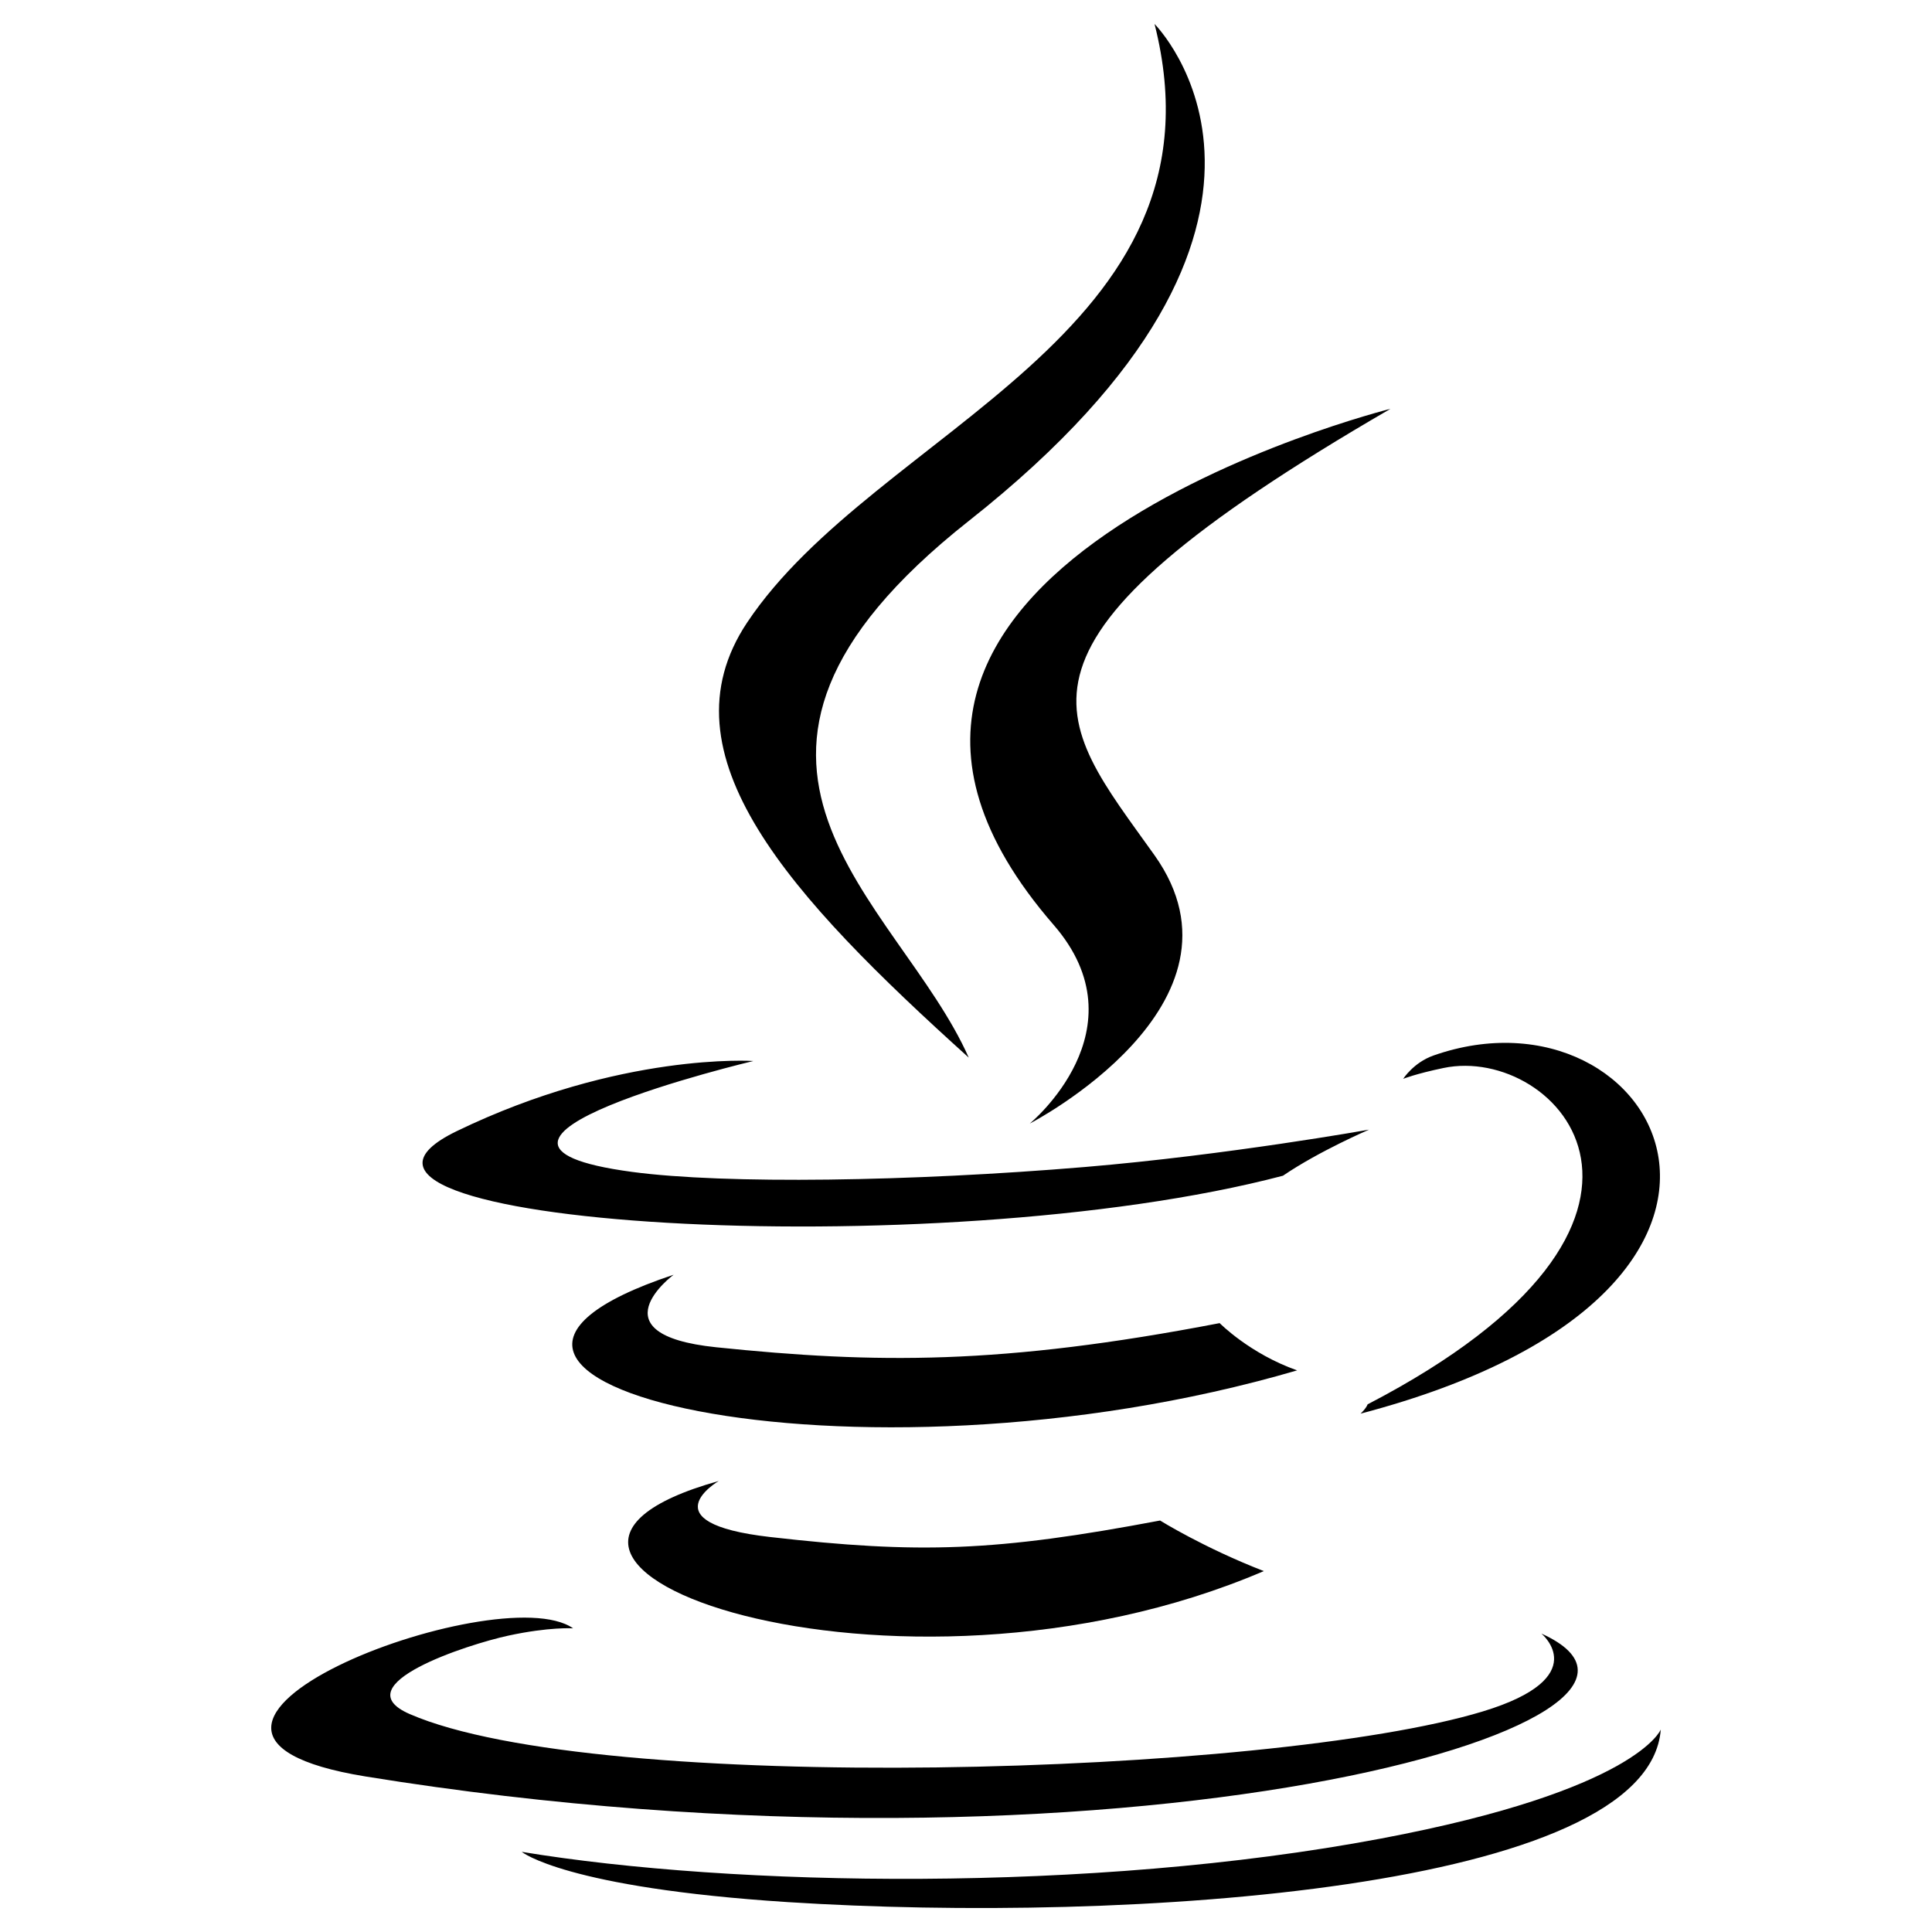
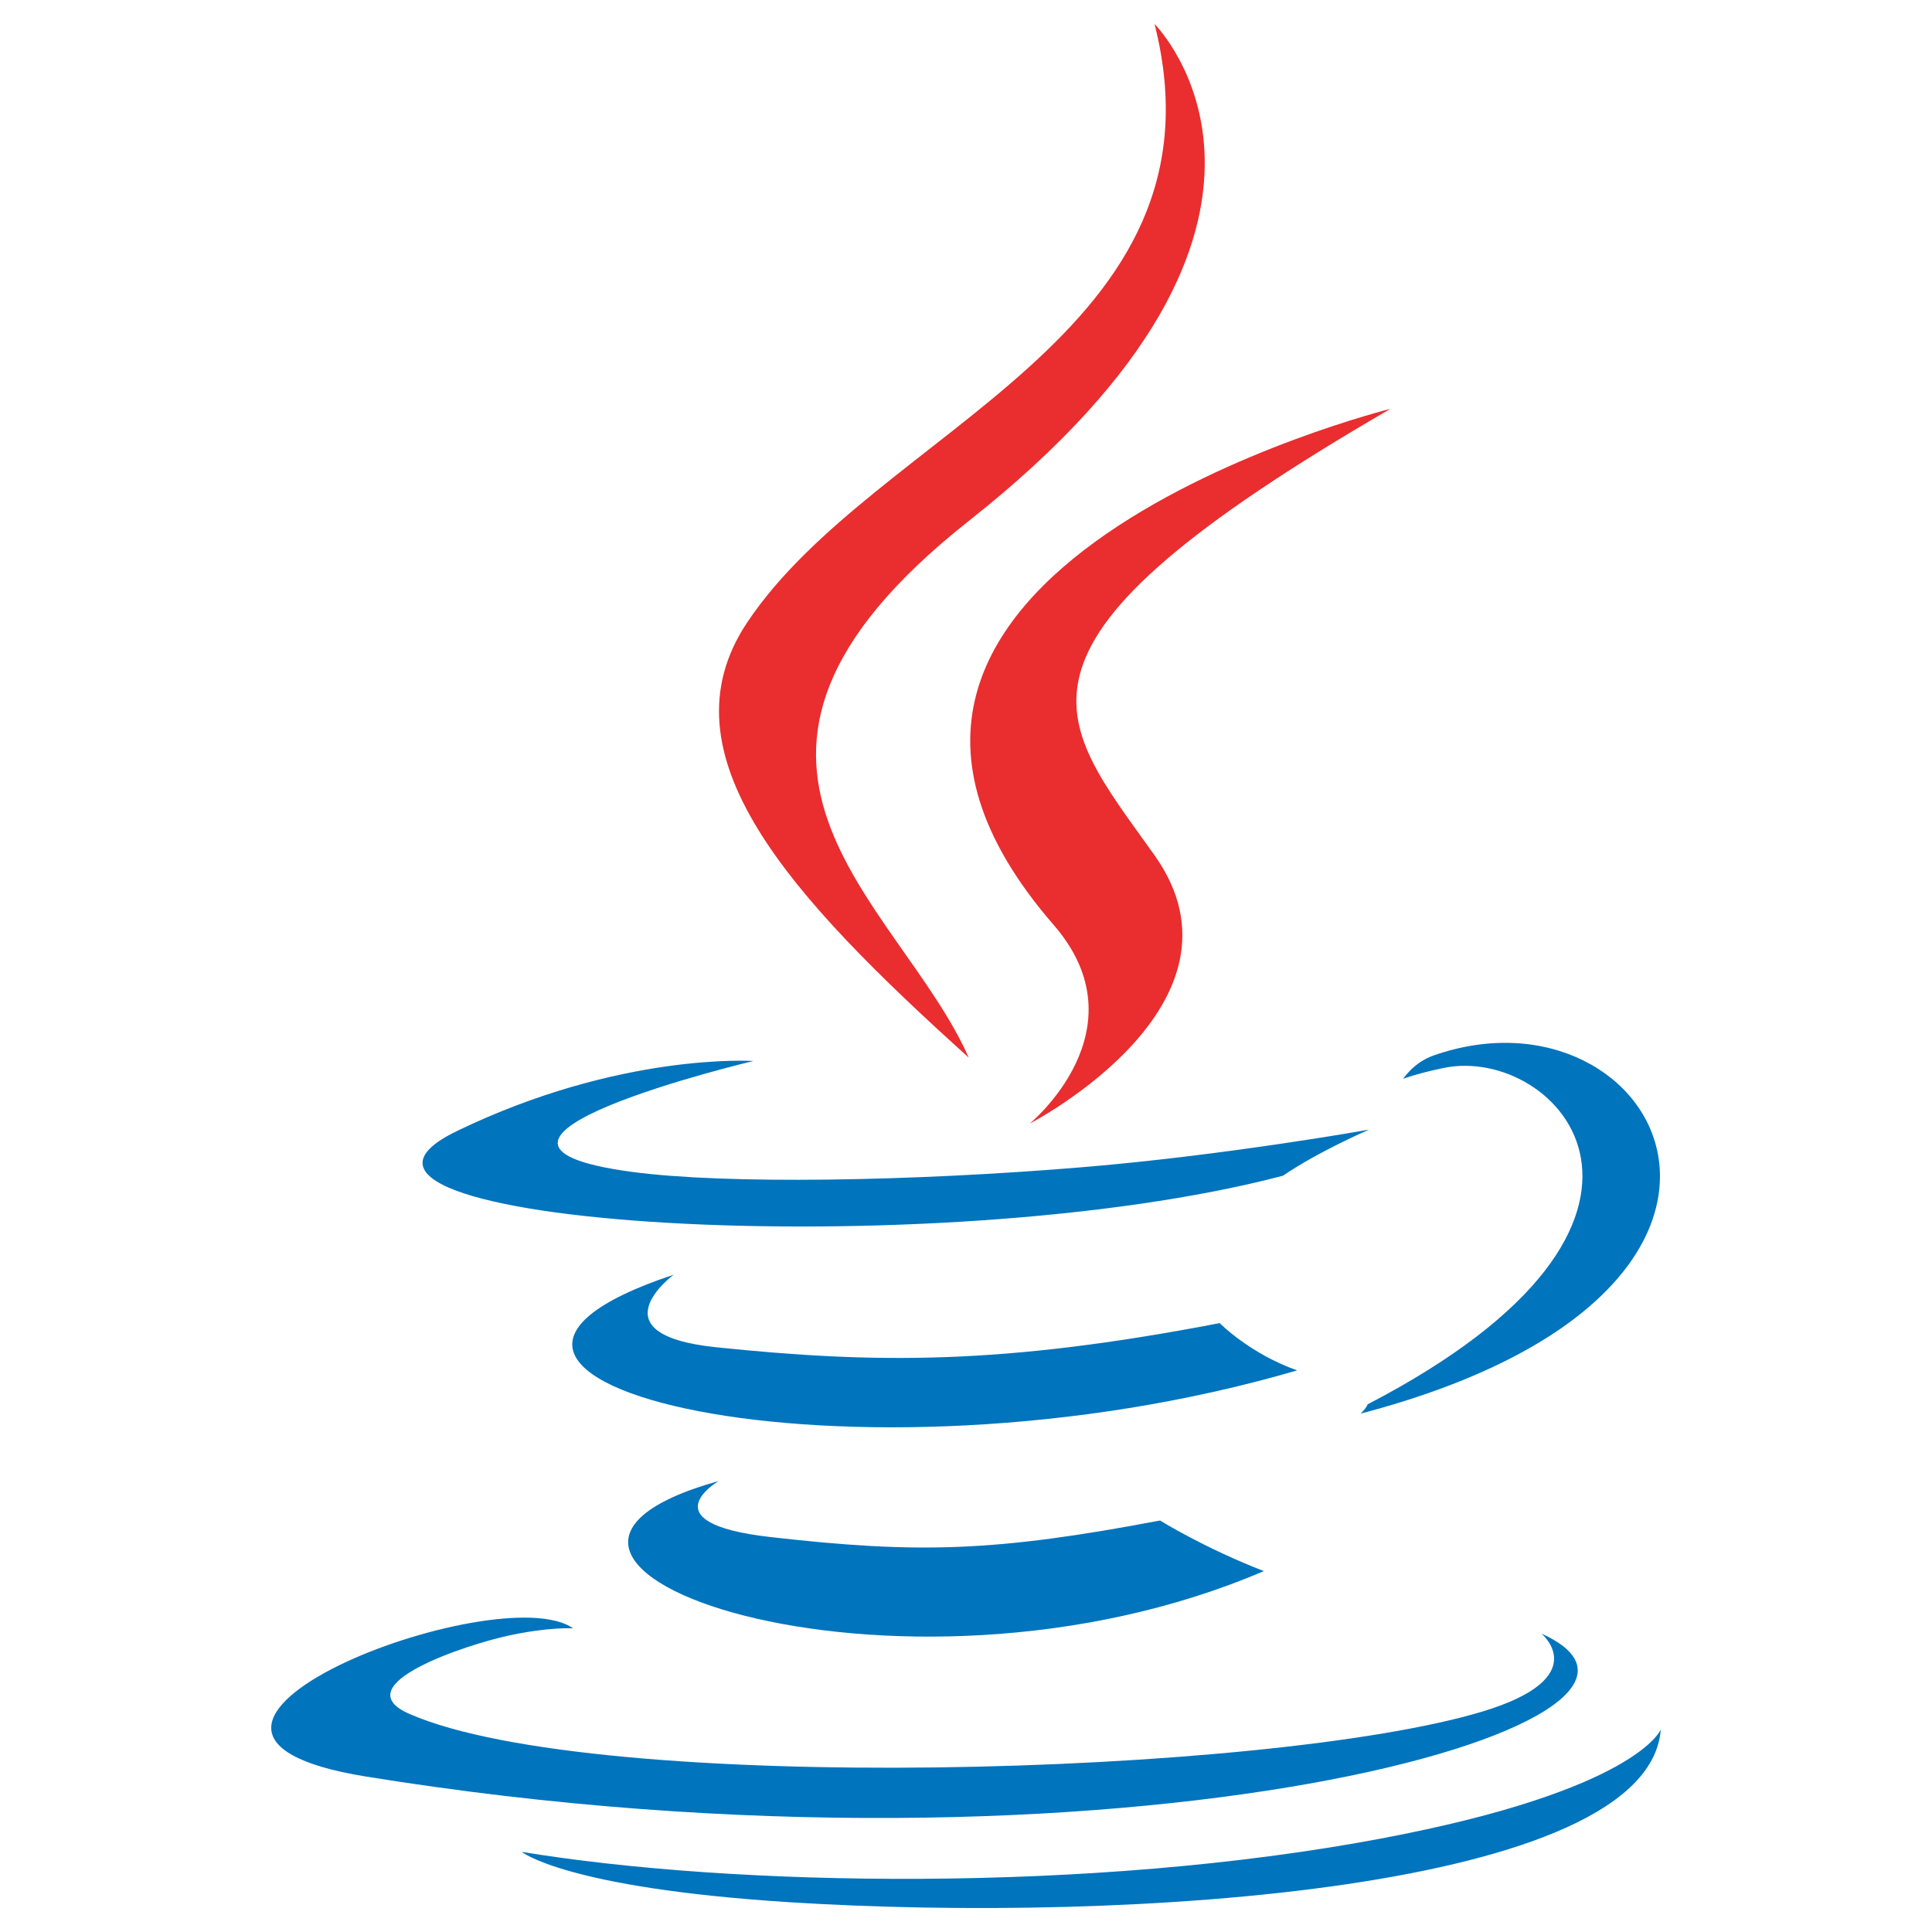
- <svg xmlns="http://www.w3.org/2000/svg" fill="currentColor" viewBox="0 0 128 128">
-   <path d="M47.617 98.12s-4.767 2.774 3.397 3.71c9.892 1.13 14.947.968 25.845-1.092 0 0 2.871 1.795 6.873 3.351-24.439 10.47-55.308-.607-36.115-5.969zm-2.988-13.665s-5.348 3.959 2.823 4.805c10.567 1.091 18.91 1.18 33.354-1.6 0 0 1.993 2.025 5.132 3.131-29.542 8.64-62.446.68-41.309-6.336z" />
-   <path d="M69.802 61.271c6.025 6.935-1.58 13.17-1.58 13.17s15.289-7.891 8.269-17.777c-6.559-9.215-11.587-13.792 15.635-29.58 0 .001-42.731 10.67-22.324 34.187z" />
-   <path d="M102.123 108.229s3.529 2.91-3.888 5.159c-14.102 4.272-58.706 5.56-71.094.171-4.451-1.938 3.899-4.625 6.526-5.192 2.739-.593 4.303-.485 4.303-.485-4.953-3.487-32.013 6.85-13.743 9.815 49.821 8.076 90.817-3.637 77.896-9.468zM49.912 70.294s-22.686 5.389-8.033 7.348c6.188.828 18.518.638 30.011-.326 9.39-.789 18.813-2.474 18.813-2.474s-3.308 1.419-5.704 3.053c-23.042 6.061-67.544 3.238-54.731-2.958 10.832-5.239 19.644-4.643 19.644-4.643zm40.697 22.747c23.421-12.167 12.591-23.86 5.032-22.285-1.848.385-2.677.72-2.677.72s.688-1.079 2-1.543c14.953-5.255 26.451 15.503-4.823 23.725 0-.002.359-.327.468-.617z" />
-   <path d="M76.491 1.587S89.459 14.563 64.188 34.51c-20.266 16.006-4.621 25.13-.007 35.559-11.831-10.673-20.509-20.07-14.688-28.815C58.041 28.42 81.722 22.195 76.491 1.587z" />
-   <path d="M52.214 126.021c22.476 1.437 57-.8 57.817-11.436 0 0-1.571 4.032-18.577 7.231-19.186 3.612-42.854 3.191-56.887.874 0 .001 2.875 2.381 17.647 3.331z" />
+ <svg xmlns="http://www.w3.org/2000/svg" viewBox="0 0 128 128">
+   <path fill="#0074BD" d="M47.617 98.12s-4.767 2.774 3.397 3.71c9.892 1.13 14.947.968 25.845-1.092 0 0 2.871 1.795 6.873 3.351-24.439 10.47-55.308-.607-36.115-5.969zm-2.988-13.665s-5.348 3.959 2.823 4.805c10.567 1.091 18.91 1.18 33.354-1.6 0 0 1.993 2.025 5.132 3.131-29.542 8.64-62.446.68-41.309-6.336z" />
+   <path fill="#EA2D2E" d="M69.802 61.271c6.025 6.935-1.58 13.17-1.58 13.17s15.289-7.891 8.269-17.777c-6.559-9.215-11.587-13.792 15.635-29.58 0 .001-42.731 10.67-22.324 34.187z" />
+   <path fill="#0074BD" d="M102.123 108.229s3.529 2.91-3.888 5.159c-14.102 4.272-58.706 5.56-71.094.171-4.451-1.938 3.899-4.625 6.526-5.192 2.739-.593 4.303-.485 4.303-.485-4.953-3.487-32.013 6.85-13.743 9.815 49.821 8.076 90.817-3.637 77.896-9.468zM49.912 70.294s-22.686 5.389-8.033 7.348c6.188.828 18.518.638 30.011-.326 9.39-.789 18.813-2.474 18.813-2.474s-3.308 1.419-5.704 3.053c-23.042 6.061-67.544 3.238-54.731-2.958 10.832-5.239 19.644-4.643 19.644-4.643zm40.697 22.747c23.421-12.167 12.591-23.86 5.032-22.285-1.848.385-2.677.72-2.677.72s.688-1.079 2-1.543c14.953-5.255 26.451 15.503-4.823 23.725 0-.002.359-.327.468-.617z" />
+   <path fill="#EA2D2E" d="M76.491 1.587S89.459 14.563 64.188 34.51c-20.266 16.006-4.621 25.13-.007 35.559-11.831-10.673-20.509-20.07-14.688-28.815C58.041 28.42 81.722 22.195 76.491 1.587z" />
+   <path fill="#0074BD" d="M52.214 126.021c22.476 1.437 57-.8 57.817-11.436 0 0-1.571 4.032-18.577 7.231-19.186 3.612-42.854 3.191-56.887.874 0 .001 2.875 2.381 17.647 3.331z" />
</svg>
